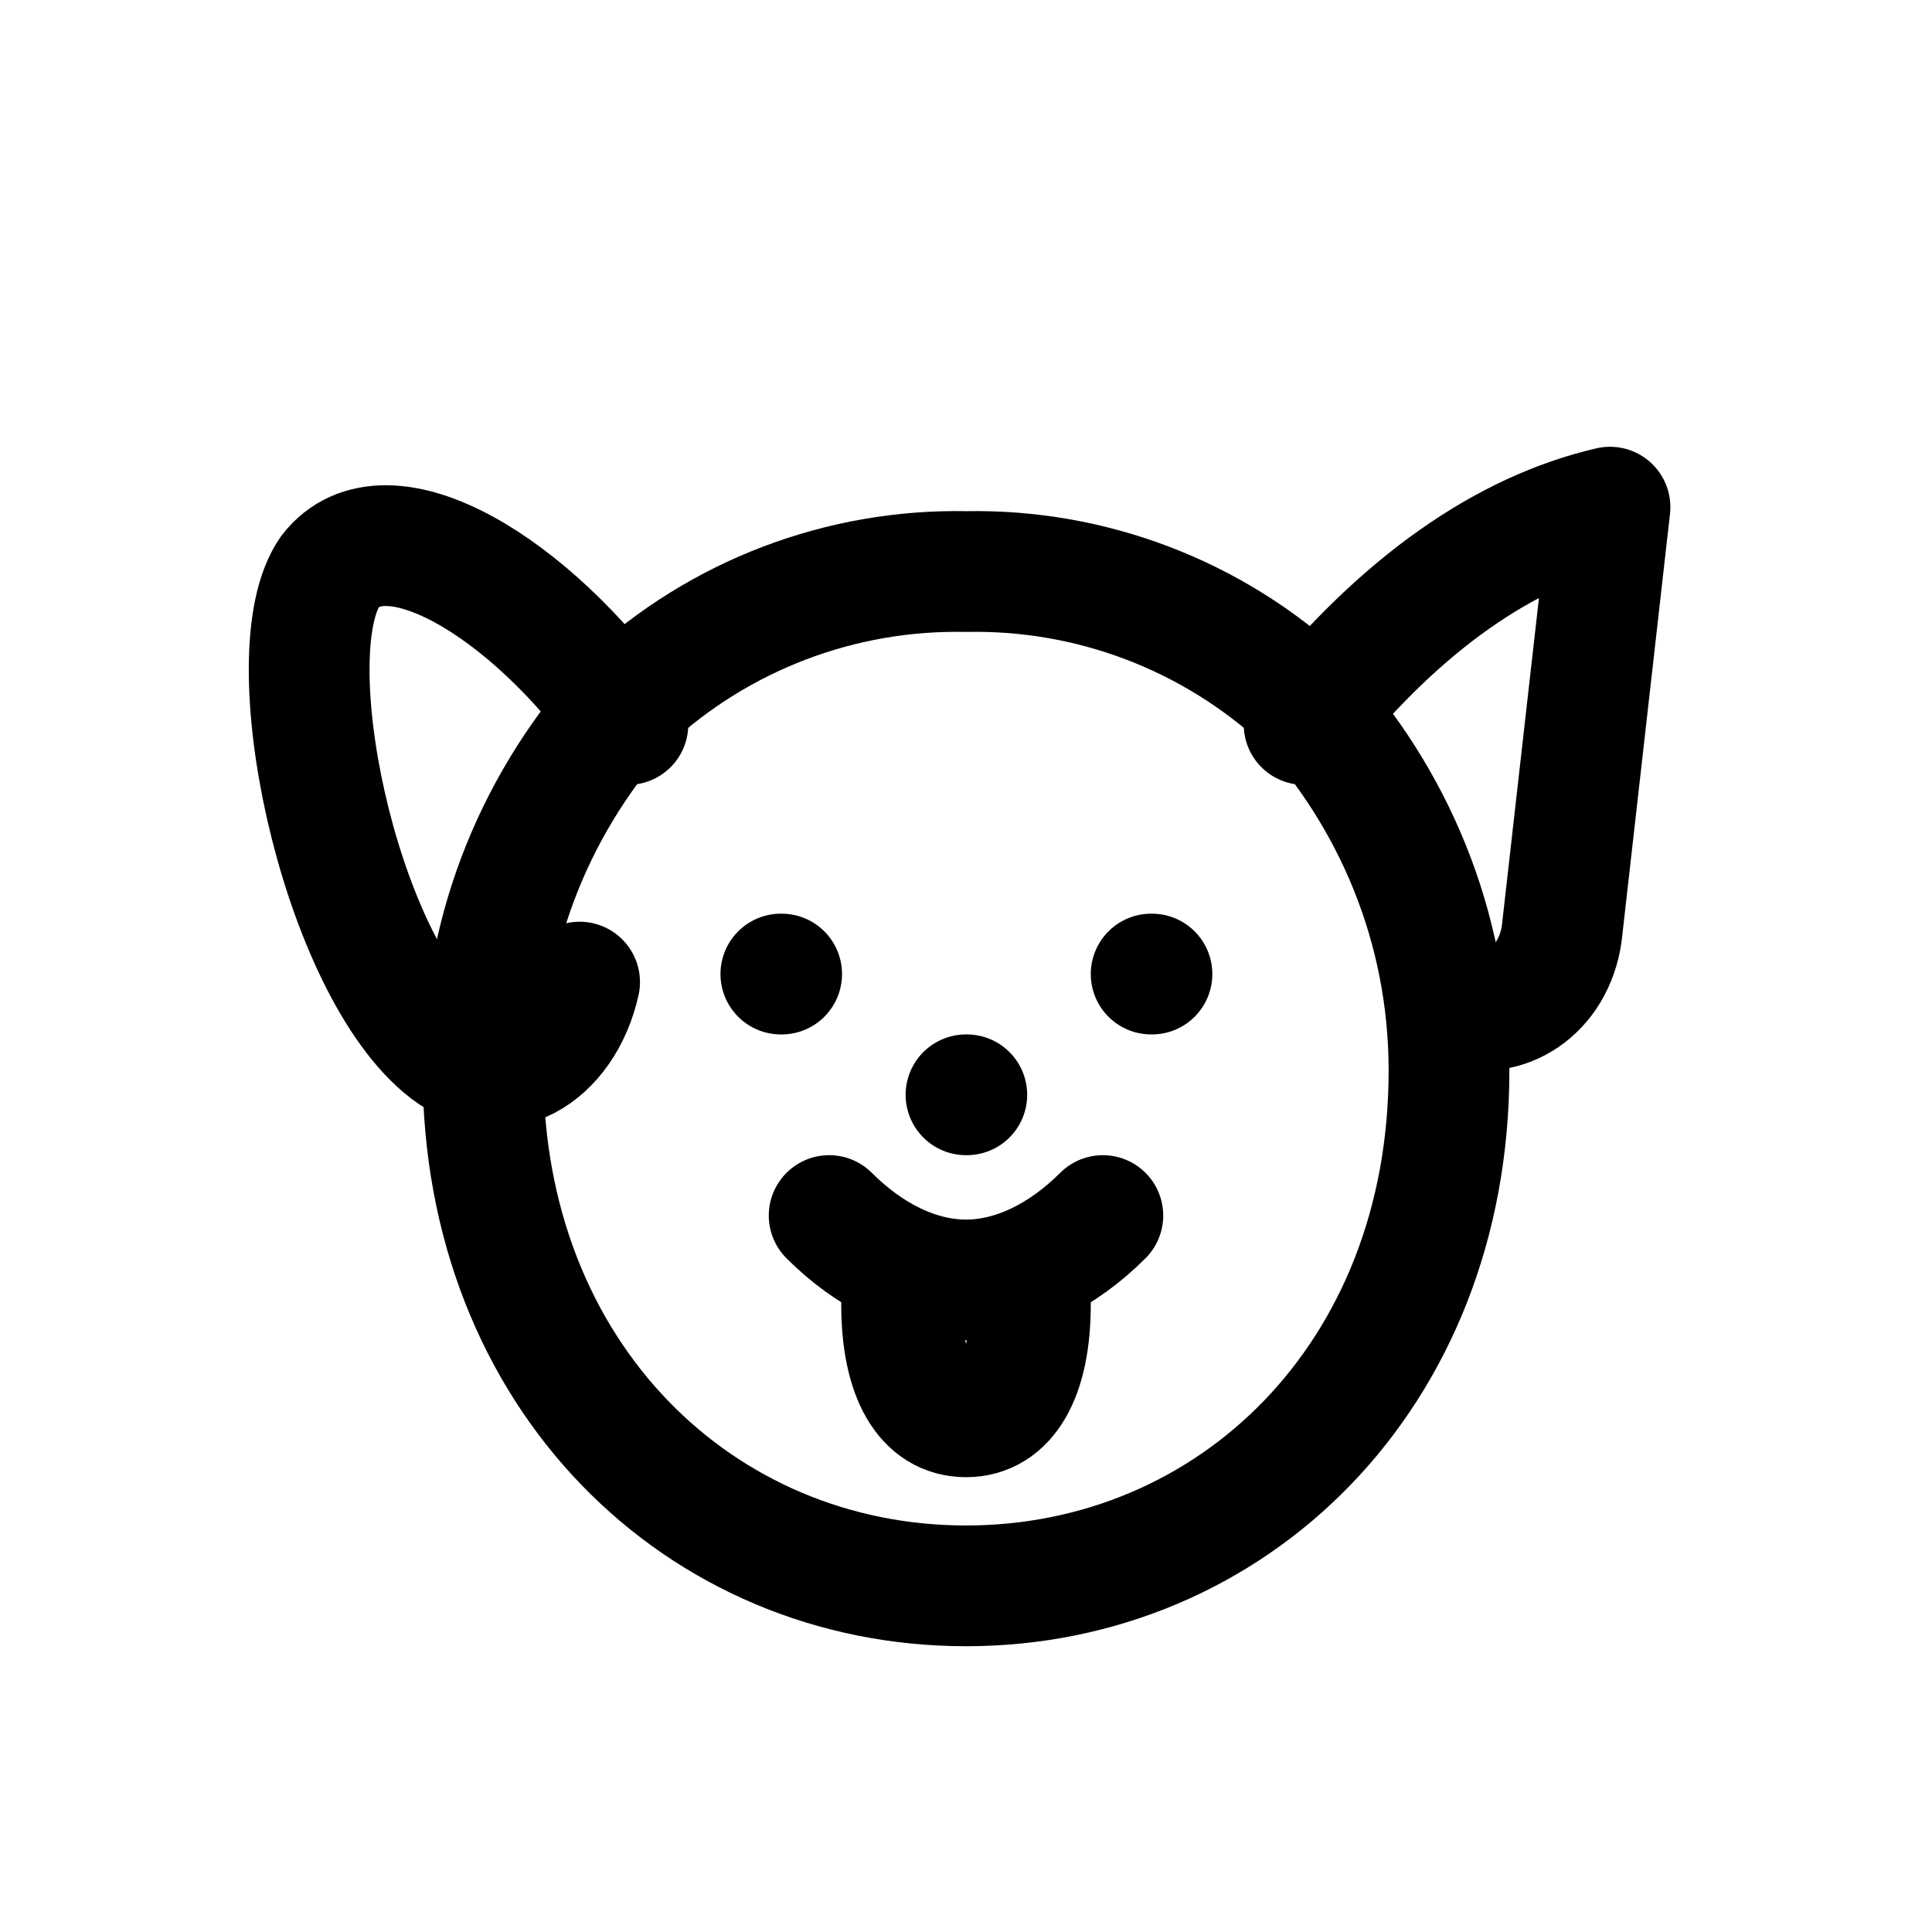
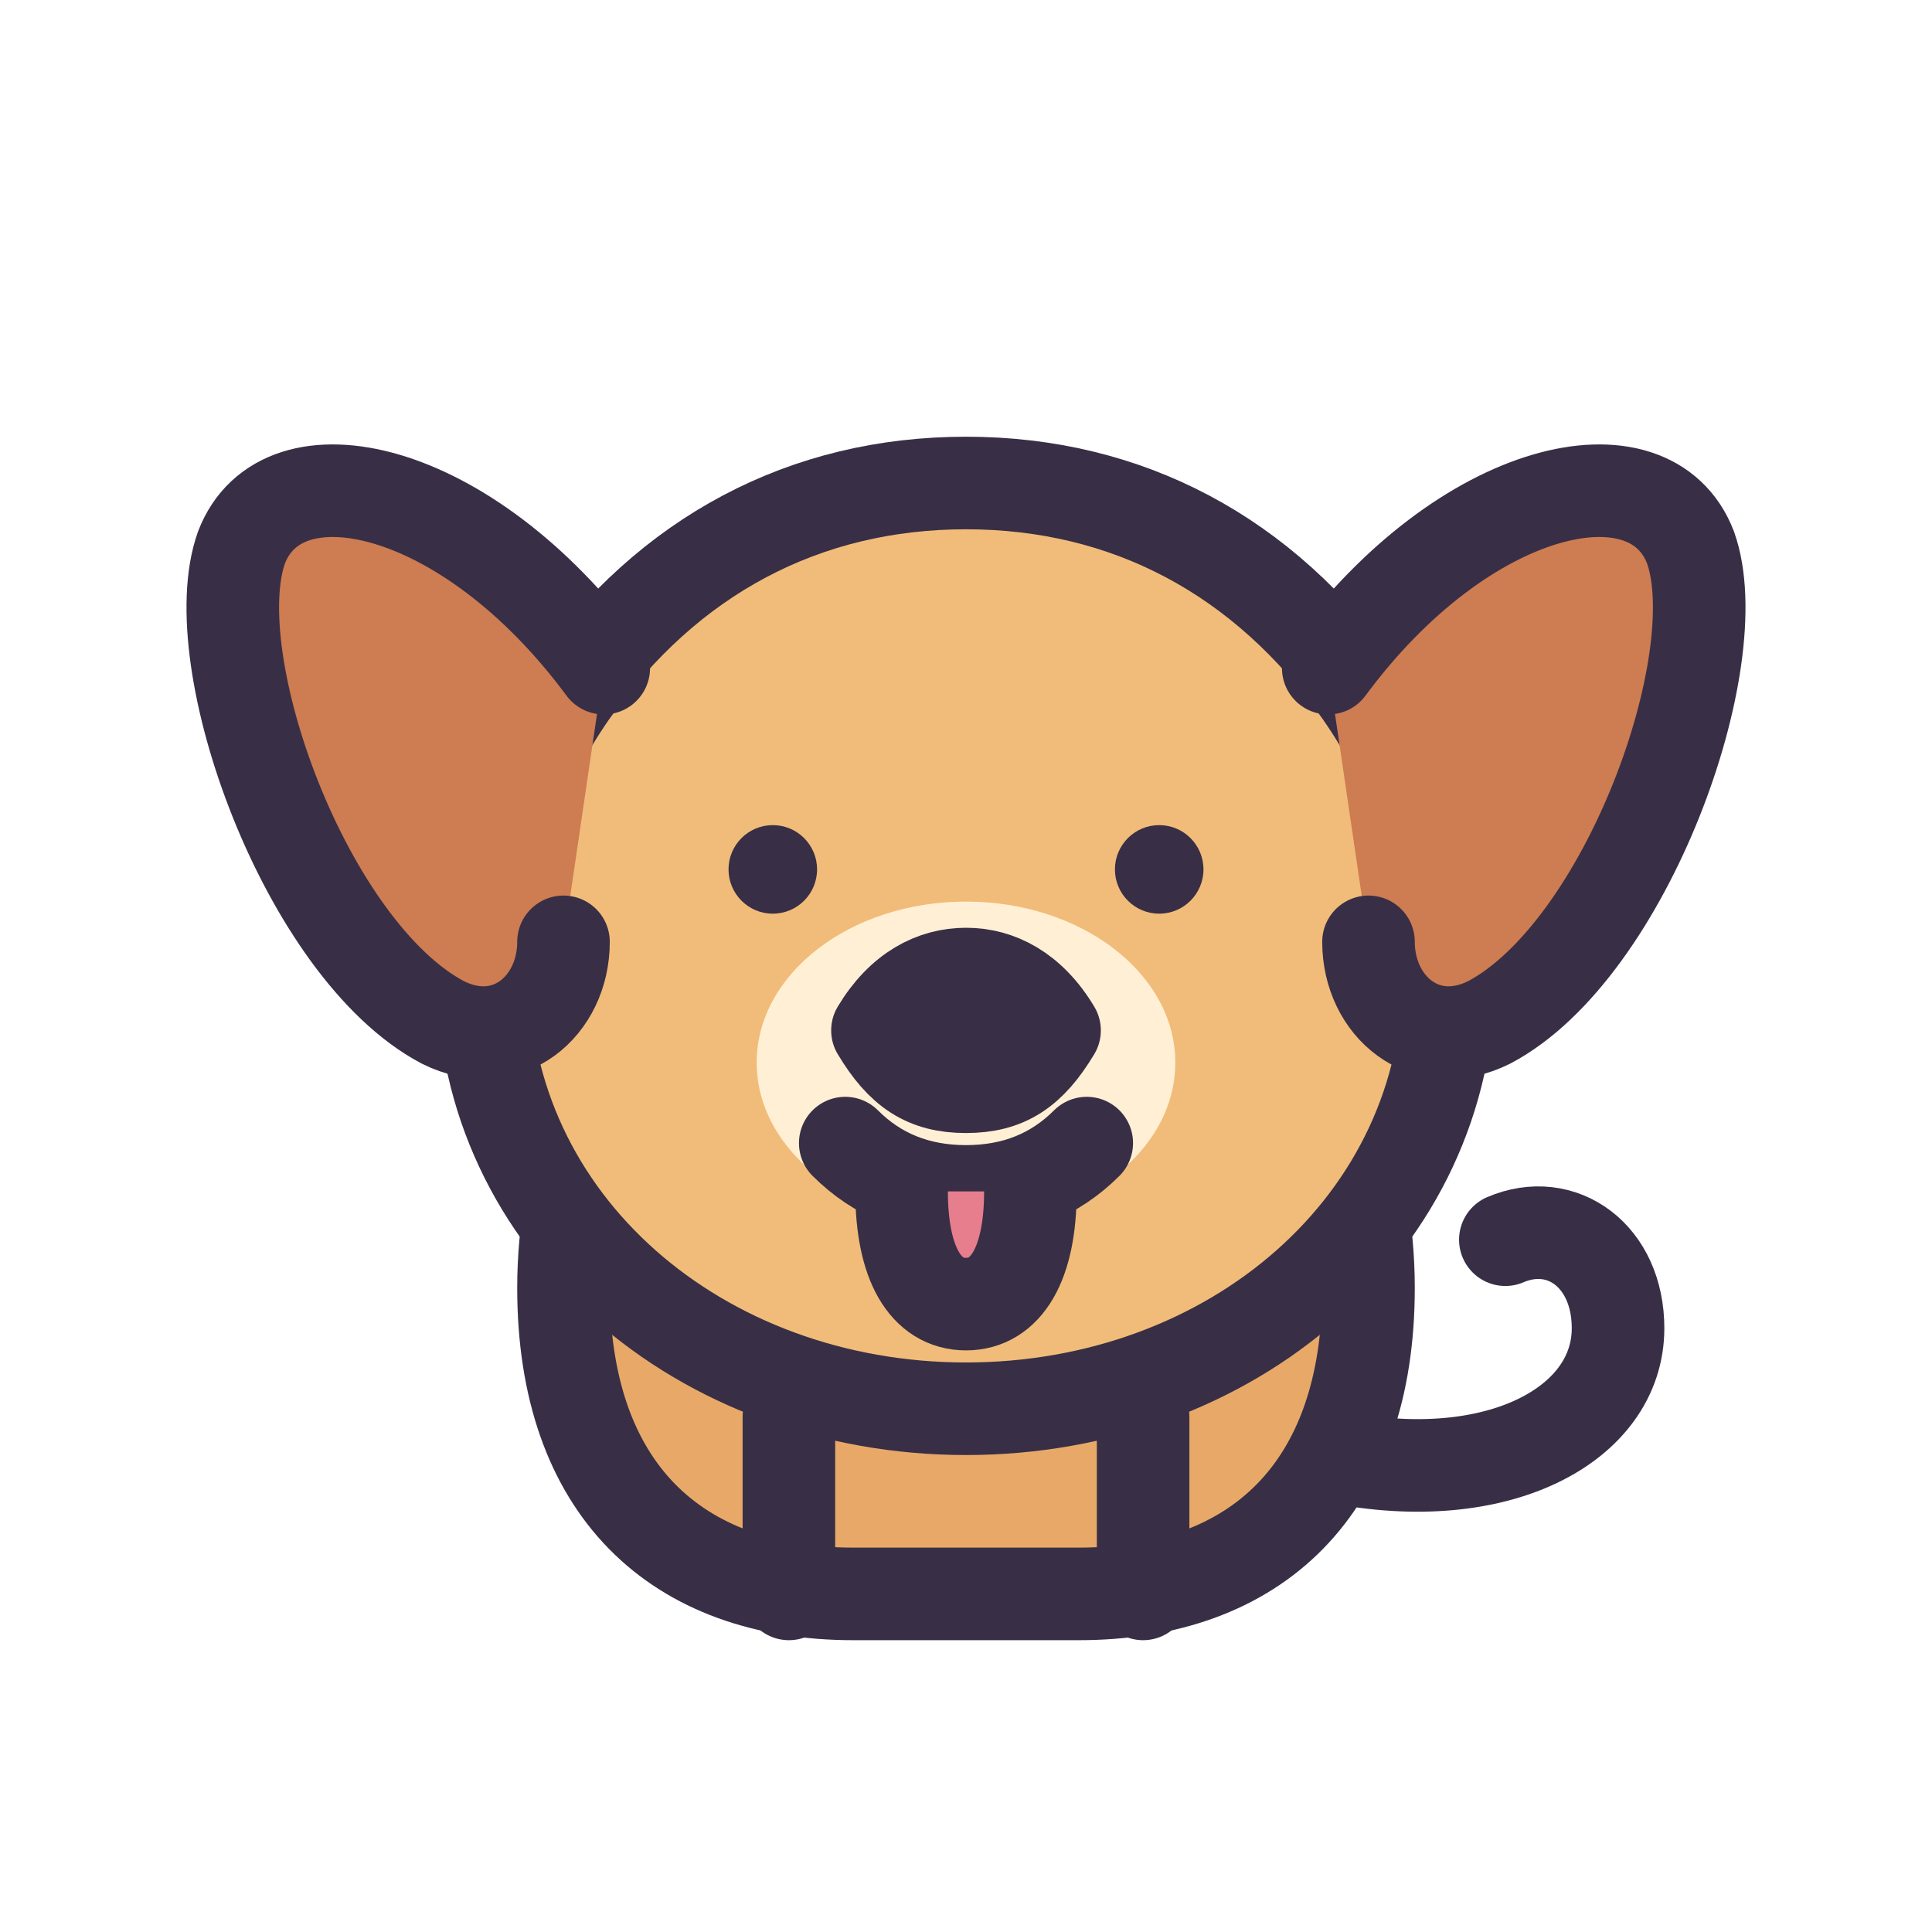
- <svg xmlns="http://www.w3.org/2000/svg" width="24" height="24" viewBox="0 0 24 24" fill="none" stroke="currentColor" stroke-width="1.5" stroke-linecap="round" stroke-linejoin="round" role="img" aria-label="Dog">
-   <path d="M7.8 8.7A6 6 0 0 1 12 7.1a6 6 0 0 1 4.2 1.6c1.1 1.2 1.8 2.8 1.8 4.6 0 3.8-2.7 6.4-6 6.4s-6-2.6-6-6.4c0-1.8.7-3.4 1.8-4.6Z" />
-   <path d="M7.8 9C6.6 7.3 4.8 6.2 4.1 7.1c-.7 1 .1 4.8 1.4 5.9.7.6 1.5.1 1.7-.8M16.2 9c1.2-1.5 2.5-2.4 3.8-2.7l-.6 5.3c-.1.7-.7 1.1-1.3.9" />
-   <path d="M9.7 12.1h.01M14.3 12.1h.01M12 13.6h.01" />
-   <path d="M10.3 15.1c.5.5 1.1.8 1.7.8s1.2-.3 1.7-.8" />
-   <path d="M11.2 16.2c0 .9.3 1.4.8 1.4s.8-.5.8-1.4" />
+ <svg xmlns="http://www.w3.org/2000/svg" width="24" height="24" viewBox="0 0 24 24" fill="none" stroke="#382F46" stroke-width="1.15" stroke-linecap="round" stroke-linejoin="round" role="img" aria-label="Dog">
+   <path d="M7 16c0-3 2.2-5.1 5-5.1s5 2.1 5 5.1c0 2.5-1.4 3.8-3.6 3.8h-2.8C8.4 19.8 7 18.5 7 16Z" fill="#E8A968" />
+   <path d="M7.1 8.6C8.3 6.9 10 6 12 6s3.7.9 4.9 2.6c.7 1 1.1 2.2 1.1 3.5 0 3.1-2.7 5.4-6 5.4s-6-2.3-6-5.4c0-1.3.4-2.5 1.1-3.5Z" fill="#F1BC79" />
+   <path d="M7.5 8.3C5.8 6 3.5 5.5 3 6.8c-.5 1.4.8 5 2.5 5.9.8.4 1.5-.2 1.5-1" fill="#CE7C52" />
+   <path d="M16.5 8.3c1.7-2.3 4-2.8 4.5-1.5.5 1.4-.8 5-2.5 5.9-.8.4-1.5-.2-1.5-1" fill="#CE7C52" />
+   <path d="M16.6 18.1c2 .4 3.5-.4 3.5-1.6 0-.9-.7-1.4-1.4-1.1" />
+   <ellipse cx="12" cy="13.2" rx="2.6" ry="2" fill="#FFF0D5" stroke="none" />
+   <circle cx="9.6" cy="10.8" r=".55" fill="#382F46" stroke="none" />
+   <circle cx="14.4" cy="10.8" r=".55" fill="#382F46" stroke="none" />
+   <path d="M10.9 12.8c.3-.5.7-.7 1.1-.7s.8.2 1.1.7c-.3.5-.6.7-1.1.7s-.8-.2-1.1-.7Z" fill="#382F46" />
+   <path d="M10.5 14.2c.4.4.9.6 1.5.6s1.1-.2 1.5-.6" />
+   <path d="M11.2 14.8c0 .9.3 1.4.8 1.4s.8-.5.8-1.4" fill="#E77E8E" />
+   <path d="M9.8 17.6v2.2M14.2 17.6v2.2" />
</svg>
